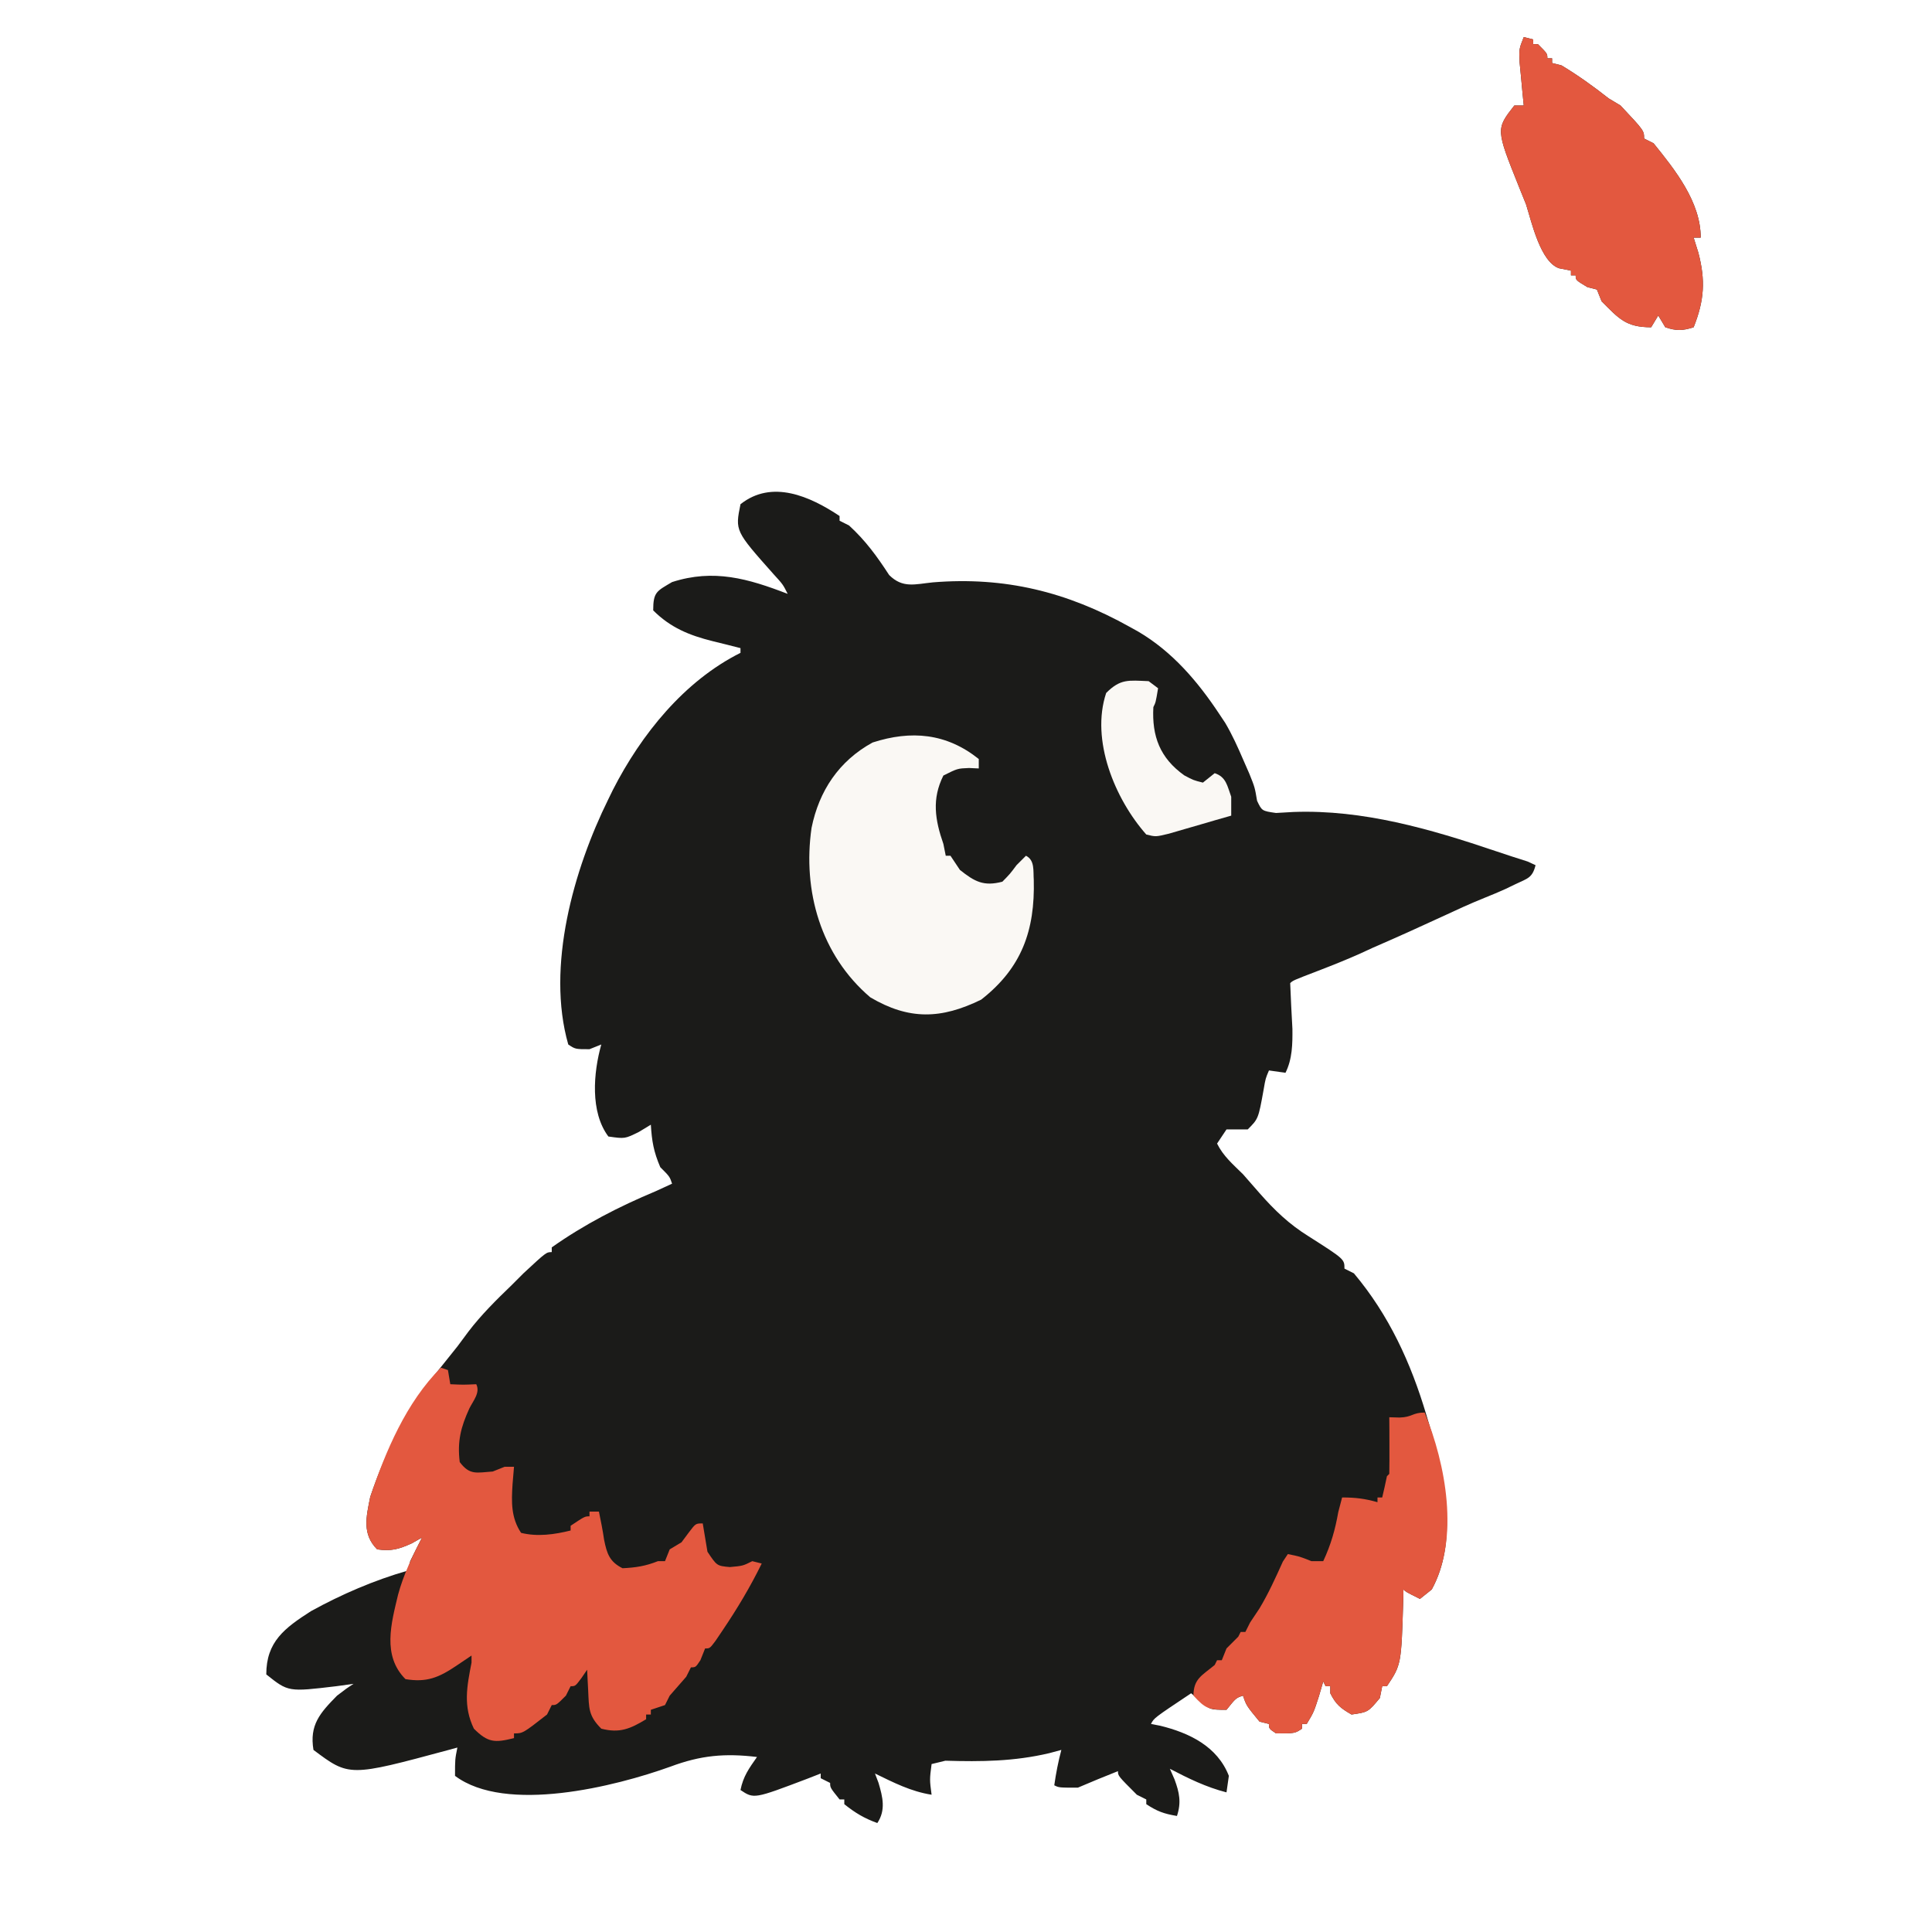
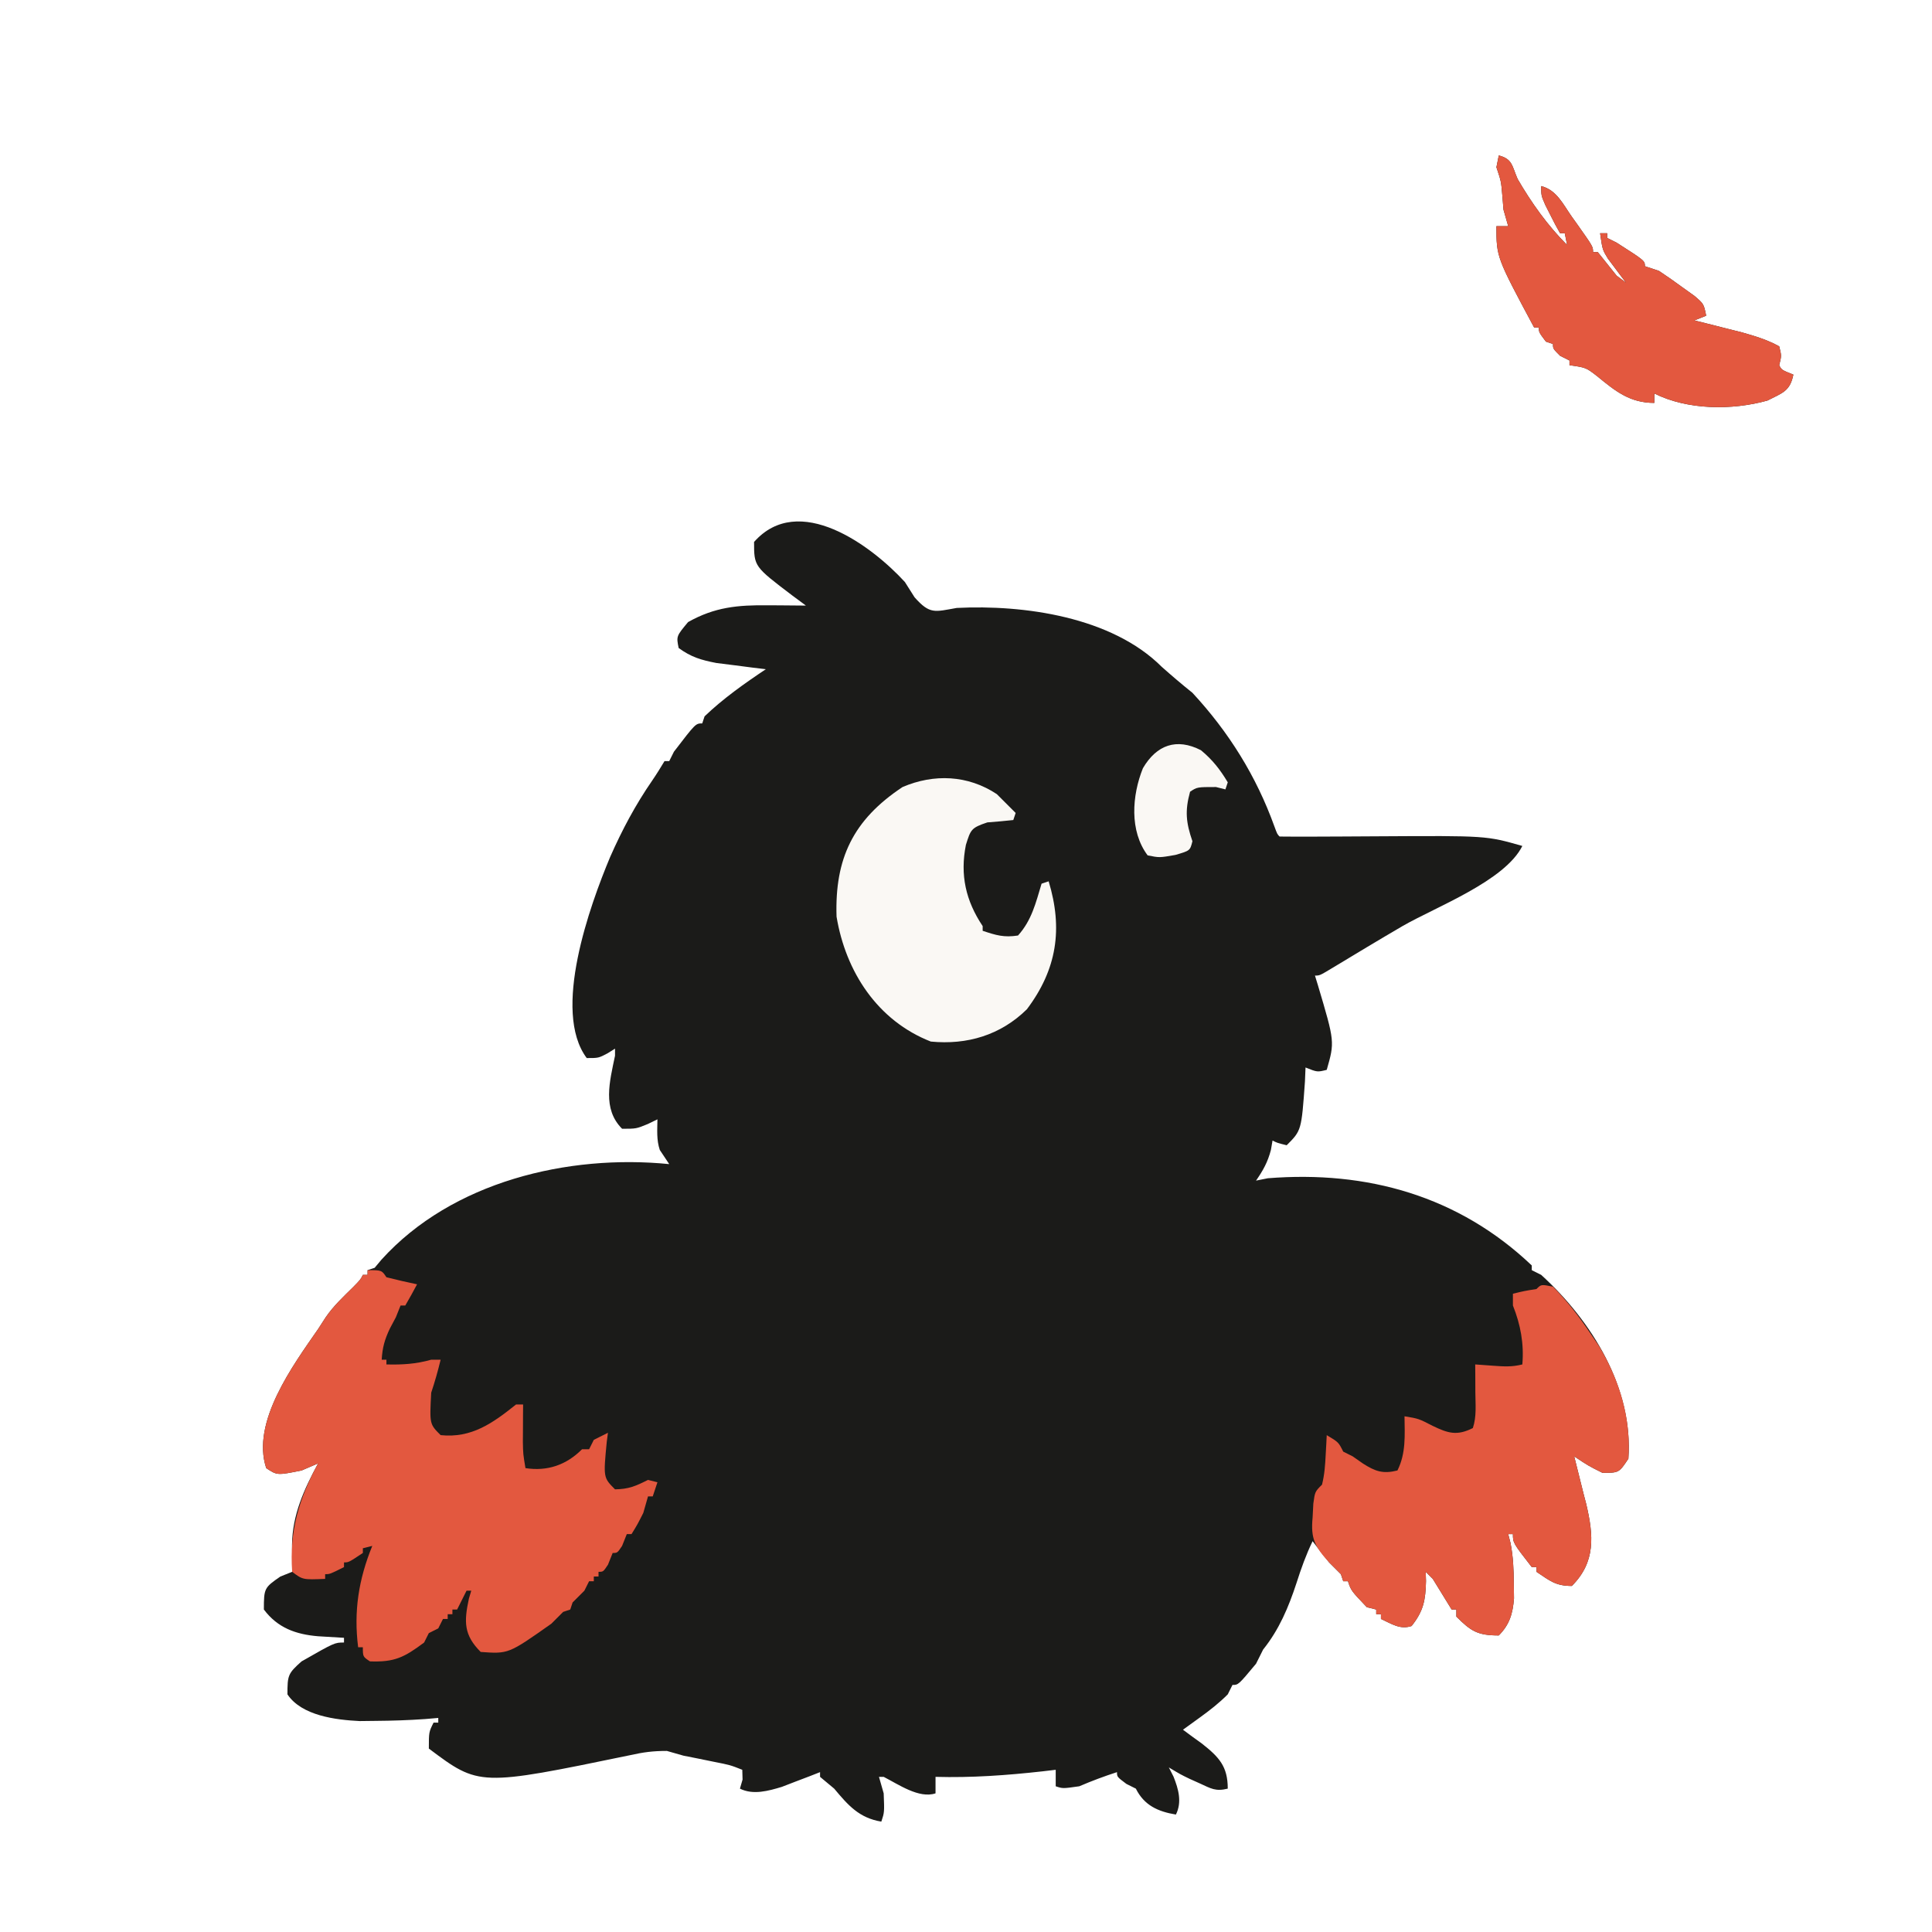
<svg xmlns="http://www.w3.org/2000/svg" viewBox="0 0 512 512">
-   <g transform="matrix(0.625229 0 0 0.625229 -63.8576 -83.3318)">
-     <path d="M0 0 C1.32 0.33 2.64 0.66 4 1 C4 1.66 4 2.32 4 3 C4.66 3 5.32 3 6 3 C10 7 10 7 10 9 C10.66 9 11.32 9 12 9 C12 9.66 12 10.32 12 11 C13.32 11.33 14.64 11.66 16 12 C23.05 16.25 29.54 20.91 36 26 C37.65 26.99 39.3 27.98 41 29 C51 39.64 51 39.64 51 43 C52.32 43.66 53.64 44.32 55 45 C64.17 56.33 75 69.92 75 85 C74.01 85 73.02 85 72 85 C72.66 87.1 73.32 89.21 74 91.38 C77.07 103.1 76.54 111.6 72 123 C67.24 124.5 64.7 124.57 60 123 C59.01 121.35 58.02 119.7 57 118 C56.01 119.65 55.02 121.3 54 123 C43.29 123 40.35 119.35 33 112 C32.34 110.35 31.68 108.7 31 107 C29.68 106.67 28.36 106.34 27 106 C22 103 22 103 22 101 C21.34 101 20.68 101 20 101 C20 100.34 20 99.68 20 99 C18.35 98.67 16.7 98.34 15 98 C7.09 95.36 3.35 78.48 1 71 C0.01 68.52 -0.99 66.04 -2 63.56 C-11.84 39.02 -11.84 39.02 -4 29 C-2.68 29 -1.36 29 0 29 C-0.17 27.33 -0.34 25.65 -0.51 23.93 C-0.71 21.74 -0.92 19.56 -1.12 17.31 C-1.33 15.14 -1.54 12.97 -1.76 10.74 C-2 5 -2 5 0 0 Z " fill="#1b1b19" transform="translate(748,149)" />
-     <path d="M0 0 C0 0.66 0 1.32 0 2 C0.66 2.33 0.66 2.33 4 4 C10.95 10.34 15.89 17.13 21 25 C26.77 30.77 31.99 28.88 39.56 28.12 C70.07 25.64 96.39 32.14 123 47 C124.2 47.67 125.4 48.33 126.64 49.02 C141.11 57.54 151.86 70.19 161 84 C161.81 85.23 162.63 86.45 163.47 87.71 C166.46 92.78 168.79 97.97 171.12 103.38 C171.55 104.35 171.55 104.35 173.7 109.27 C176 115 176 115 176.96 120.7 C179 125 179 125 184.97 125.87 C187.45 125.73 189.94 125.58 192.5 125.44 C221.82 124.39 250.36 132.64 278 142 C282.53 143.52 287.06 145.02 291.62 146.44 C292.18 146.7 292.18 146.7 295 148 C293.63 153.48 291.55 153.62 286.56 156 C285.2 156.66 283.84 157.32 282.44 158 C279.41 159.37 276.34 160.66 273.25 161.89 C267.19 164.33 261.3 167.05 255.38 169.81 C245.63 174.33 235.85 178.73 226 183 C225.14 183.4 225.14 183.4 220.82 185.39 C214.9 188.05 208.93 190.42 202.88 192.75 C192.11 196.89 192.11 196.89 191 198 C191.23 204.46 191.59 210.91 191.94 217.37 C192 223.76 191.92 230.16 189 236 C186.69 235.67 184.38 235.34 182 235 C180.55 238.41 180.55 238.41 179.75 243.06 C177.51 255.49 177.51 255.49 173 260 C170 260 167 260 164 260 C162.68 261.98 161.36 263.96 160 266 C162.7 271.41 166.71 274.76 171 279 C173.35 281.65 175.69 284.32 178 287 C184.44 294.32 190.54 300.18 198.81 305.31 C214 314.99 214 314.99 214 319 C215.32 319.66 216.64 320.32 218 321 C232.85 338.66 242.14 358.89 248.69 380.94 C249.43 383.42 250.18 385.91 250.95 388.46 C256.67 409.48 262.02 434.84 251 455 C249.35 456.32 247.7 457.64 246 459 C240 456 240 456 239 455 C238.97 456.4 238.95 457.81 238.92 459.25 C238.1 486.85 238.1 486.85 232 496 C231.34 496 230.68 496 230 496 C229.67 497.65 229.34 499.3 229 501 C224 507 224 507 217 508 C212.41 505.37 210.38 503.76 208 499 C208 498.01 208 497.02 208 496 C207.34 496 206.68 496 206 496 C205.67 495.34 205.34 494.68 205 494 C204.4 496.04 203.8 498.08 203.19 500.19 C201 507 201 507 198 512 C197.34 512 196.68 512 196 512 C196 512.66 196 513.32 196 514 C193 516 193 516 185 516 C182 514 182 514 182 512 C180.68 511.67 179.36 511.34 178 511 C172.4 504.19 172.4 504.19 171 500 C168 501 168 501 164 506 C157 506 157 506 152.94 502.25 C151.64 501.18 150.34 500.11 149 499 C133.25 509.5 133.25 509.5 132 512 C133.28 512.25 134.56 512.5 135.88 512.75 C148.13 515.74 160.13 521.47 165 534 C164.67 536.31 164.34 538.62 164 541 C155.29 538.76 147.94 535.13 140 531 C140.66 532.51 141.32 534.01 142 535.56 C144.03 541.09 144.91 545.26 143 551 C137.44 550.07 134.6 549.03 130 546 C130 545.34 130 544.68 130 544 C128.68 543.34 127.36 542.68 126 542 C118 534 118 534 118 532 C112.3 534.26 106.64 536.58 101 539 C93 539 93 539 91 538 C91.74 532.81 92.67 528.04 94 523 C93.15 523.23 93.15 523.23 88.88 524.38 C74.01 527.89 60.06 528.03 44.85 527.58 C42.92 528.05 40.99 528.52 39 529 C38.15 535.57 38.15 535.57 39 542 C30.19 540.61 22.96 536.87 15 533 C15.5 534.3 15.99 535.6 16.5 536.94 C18.3 543.01 19.66 548.51 16 554 C10.43 551.98 6.66 549.73 2 546 C2 545.34 2 544.68 2 544 C1.34 544 0.68 544 0 544 C-4 539 -4 539 -4 537 C-5.32 536.34 -6.64 535.68 -8 535 C-8 534.34 -8 533.68 -8 533 C-9.9 533.74 -11.79 534.49 -13.75 535.25 C-36.3 543.8 -36.3 543.8 -42 540 C-40.84 534.18 -38.38 530.82 -35 526 C-48.63 524.36 -58.85 525.29 -71.69 530.09 C-95.02 538.5 -141.47 550.15 -163 534 C-163 527 -163 527 -162 522 C-163.23 522.34 -164.46 522.68 -165.73 523.02 C-207.84 534.37 -207.84 534.37 -223 523 C-224.76 512.45 -220.27 507.38 -213 500 C-209 496.94 -209 496.94 -206 495 C-208.41 495.33 -210.83 495.66 -213.31 496 C-233.67 498.44 -233.67 498.44 -243 491 C-243 477.12 -235.23 471.36 -224.06 464.19 C-211.17 457.08 -197.15 451.04 -183 447 C-182.67 445.68 -182.34 444.36 -182 443 C-180.37 439.65 -178.7 436.32 -177 433 C-178.46 433.83 -179.93 434.65 -181.44 435.5 C-187 438 -190.02 438.82 -196 438 C-202.44 431.56 -200.66 424.27 -198.94 415.75 C-192.26 395.93 -183.21 378.25 -170 362 C-168.68 360.35 -167.36 358.7 -166 357 C-164.68 355.35 -163.36 353.7 -162 352 C-161.23 350.96 -161.23 350.96 -157.31 345.69 C-151.81 338.49 -145.51 332.28 -139 326 C-137.35 324.35 -135.7 322.7 -134 321 C-124.3 312 -124.3 312 -122 312 C-122 311.34 -122 310.68 -122 310 C-108.21 300.25 -93.47 292.69 -77.94 286.19 C-76.79 285.66 -76.79 285.66 -71 283 C-72 280 -72 280 -76 276 C-78.81 269.45 -79.57 264.99 -80 258 C-81.67 259.01 -83.34 260.02 -85.06 261.06 C-91 264 -91 264 -98 263 C-105.78 252.63 -104.36 235.95 -101 224 C-101.82 224.33 -101.82 224.33 -106 226 C-112 226 -112 226 -115 224 C-124.44 190.97 -112.69 149.74 -98 120 C-97.68 119.35 -97.68 119.35 -96.07 116.05 C-84.07 92.57 -65.87 69.93 -42 58 C-42 57.34 -42 56.68 -42 56 C-45.91 55 -49.82 54 -53.74 53.06 C-63.7 50.58 -71.67 47.33 -79 40 C-79 32.19 -77.52 31.86 -71 28 C-53.35 22.31 -38.75 26.53 -22 33 C-24 29 -24 29 -28.06 24.56 C-44.29 6.29 -44.29 6.29 -42 -5 C-28.66 -15.57 -12.54 -8.36 0 0 Z " fill="#1b1b19" transform="translate(458,352)" />
-     <path d="M0 0 C1.32 0.33 2.64 0.66 4 1 C4 1.66 4 2.32 4 3 C4.66 3 5.32 3 6 3 C10 7 10 7 10 9 C10.66 9 11.32 9 12 9 C12 9.66 12 10.32 12 11 C13.32 11.33 14.64 11.66 16 12 C23.05 16.25 29.54 20.91 36 26 C37.65 26.99 39.3 27.98 41 29 C51 39.64 51 39.64 51 43 C52.32 43.66 53.64 44.32 55 45 C64.17 56.33 75 69.92 75 85 C74.01 85 73.02 85 72 85 C72.66 87.1 73.32 89.21 74 91.38 C77.07 103.1 76.54 111.6 72 123 C67.24 124.5 64.7 124.57 60 123 C59.01 121.35 58.02 119.7 57 118 C56.01 119.65 55.02 121.3 54 123 C43.29 123 40.35 119.35 33 112 C32.34 110.35 31.68 108.7 31 107 C29.68 106.67 28.36 106.34 27 106 C22 103 22 103 22 101 C21.34 101 20.68 101 20 101 C20 100.34 20 99.68 20 99 C18.35 98.67 16.7 98.34 15 98 C7.09 95.36 3.35 78.48 1 71 C0.01 68.52 -0.99 66.04 -2 63.56 C-11.84 39.02 -11.84 39.02 -4 29 C-2.68 29 -1.36 29 0 29 C-0.17 27.33 -0.34 25.65 -0.51 23.93 C-0.71 21.74 -0.92 19.56 -1.12 17.31 C-1.33 15.14 -1.54 12.97 -1.76 10.74 C-2 5 -2 5 0 0 Z " fill="#e3583f" transform="translate(748,149)" />
-     <path d="M0 0 C0.5 0.16 0.5 0.16 3 1 C3.17 1.99 3.17 1.99 4 7 C9.5 7.25 9.5 7.25 15 7 C16.79 10.57 13.72 13.95 12.06 17.31 C8.45 25.23 6.92 31.19 8 40 C12.27 45.7 15.17 44.46 22 44 C23.65 43.34 25.3 42.68 27 42 C28.32 42 29.64 42 31 42 C30.79 44.45 30.59 46.91 30.38 49.44 C29.91 56.91 29.71 63.57 34 70 C40.88 71.72 48.16 70.71 55 69 C55 68.34 55 67.68 55 67 C61 63 61 63 63 63 C63 62.34 63 61.68 63 61 C64.32 61 65.64 61 67 61 C67.81 64.96 68.61 68.92 69.19 72.91 C70.36 78.79 71.5 82.25 77 85 C82.61 84.72 86.76 84.1 92 82 C92.99 82 93.98 82 95 82 C95.66 80.35 96.32 78.7 97 77 C98.65 76.01 100.3 75.02 102 74 C103.03 72.62 104.06 71.24 105.12 69.81 C108 66 108 66 111 66 C111.67 70 112.33 74 113 78 C117 84 117 84 122.5 84.5 C128 84 128 84 132 82 C133.32 82.33 134.64 82.66 136 83 C131.08 93.03 125.63 102.11 119.38 111.38 C118.89 112.09 118.89 112.09 116.46 115.71 C114 119 114 119 112 119 C111.34 120.65 110.68 122.3 110 124 C108 127 108 127 106 127 C105.34 128.32 104.68 129.64 104 131 C101.67 133.67 99.33 136.33 97 139 C96.34 140.32 95.68 141.64 95 143 C93.02 143.66 91.04 144.32 89 145 C89 145.66 89 146.32 89 147 C88.34 147 87.68 147 87 147 C87 147.66 87 148.32 87 149 C80.25 153.09 75.78 155 68 153 C62.51 147.51 62.81 144.38 62.44 136.81 C62.35 135.17 62.27 133.53 62.18 131.83 C62.12 130.57 62.06 129.3 62 128 C61.22 129.15 60.43 130.31 59.62 131.5 C57 135 57 135 55 135 C54.34 136.32 53.68 137.64 53 139 C49 143 49 143 47 143 C46.34 144.32 45.68 145.64 45 147 C34.76 155 34.76 155 31 155 C31 155.66 31 156.32 31 157 C22.87 159.03 19.98 158.98 14 153 C9.38 143.44 11.03 135.12 13 125 C13 124.01 13 123.02 13 122 C10.86 123.44 8.71 124.89 6.5 126.38 C-0.9 131.36 -6.06 133.49 -15 132 C-24.93 122.07 -21.04 108.37 -18.14 96.21 C-15.81 87.6 -12.07 79.91 -8 72 C-9.46 72.83 -10.93 73.65 -12.44 74.5 C-18 77 -21.02 77.82 -27 77 C-33.44 70.56 -31.66 63.27 -29.94 54.75 C-23.41 35.39 -14.7 14.7 0 0 Z " fill="#e3583f" transform="translate(289,713)" />
-     <path d="M0 0 C8.95 21.87 14.87 53.3 3 75 C1.35 76.32 -0.3 77.64 -2 79 C-8 76 -8 76 -9 75 C-9.03 76.4 -9.05 77.81 -9.08 79.25 C-9.9 106.85 -9.9 106.85 -16 116 C-16.66 116 -17.32 116 -18 116 C-18.33 117.65 -18.66 119.3 -19 121 C-24 127 -24 127 -31 128 C-35.59 125.37 -37.62 123.76 -40 119 C-40 118.01 -40 117.02 -40 116 C-40.66 116 -41.32 116 -42 116 C-42.33 115.34 -42.66 114.68 -43 114 C-43.3 115.02 -43.3 115.02 -44.81 120.19 C-47 127 -47 127 -50 132 C-50.66 132 -51.32 132 -52 132 C-52 132.66 -52 133.32 -52 134 C-55 136 -55 136 -63 136 C-66 134 -66 134 -66 132 C-67.32 131.67 -68.64 131.34 -70 131 C-75.6 124.19 -75.6 124.19 -77 120 C-80 121 -80 121 -84 126 C-91.71 126 -92.98 125.43 -98 120 C-98 112.81 -94.31 111.43 -89 107 C-88.84 106.67 -88.84 106.67 -88 105 C-87.34 105 -86.68 105 -86 105 C-85.34 103.35 -84.68 101.7 -84 100 C-82.35 98.35 -80.7 96.7 -79 95 C-78.67 94.34 -78.34 93.68 -78 93 C-77.34 93 -76.68 93 -76 93 C-75.34 91.68 -74.68 90.36 -74 89 C-72.68 87.02 -71.36 85.04 -70 83 C-66.17 76.62 -63.16 69.93 -60.1 63.16 C-59.41 62.11 -58.71 61.07 -58 60 C-53 61 -53 61 -48 63 C-46.35 63 -44.7 63 -43 63 C-39.76 56.06 -37.95 49.74 -36.62 42.19 C-36.09 40.15 -35.55 38.1 -35 36 C-29.27 36 -25.39 36.49 -20 38 C-20 37.34 -20 36.68 -20 36 C-19.34 36 -18.68 36 -18 36 C-17.28 33.01 -16.62 30.01 -16 27 C-15.84 26.84 -15.84 26.84 -15 26 C-14.93 21.98 -14.92 17.96 -14.94 13.94 C-14.95 11.72 -14.96 9.5 -14.96 7.21 C-14.98 5.49 -14.99 3.77 -15 2 C-13.56 2.04 -12.11 2.08 -10.62 2.12 C-5.26 1.98 -5.15 0 0 0 Z " fill="#e3583f" transform="translate(706,732)" />
-     <path d="M0 0 C1.32 0.99 2.64 1.98 4 3 C3 9 3 9 2 11 C1.33 23.36 4.8 32.59 15.12 39.94 C19 42 19 42 23 43 C24.65 41.68 26.3 40.36 28 39 C32.89 40.63 33.3 44.37 35 49 C35 51.64 35 54.28 35 57 C32.69 57.66 30.38 58.32 28 59 C27.01 59.29 27.01 59.29 21.99 60.76 C19.79 61.4 17.58 62.03 15.31 62.69 C13.1 63.33 10.89 63.97 8.61 64.64 C3 66 3 66 -1 65 C-14.3 49.97 -24.66 24.97 -18 5 C-11.94 -1.06 -8.61 -0.35 0 0 Z " fill="#faf8f4" transform="translate(589,422)" />
-     <path d="M0 0 C0 1.32 0 2.64 0 4 C-0.68 3.97 -0.68 3.97 -4.12 3.81 C-9 4 -9 4 -15 7 C-19.97 16.93 -18.56 25.76 -15 36 C-14.83 36.82 -14.83 36.82 -14 41 C-13.34 41 -12.68 41 -12 41 C-10.68 42.98 -9.36 44.96 -8 47 C-1.7 52.04 2.13 54.06 10 52 C13.25 48.69 13.25 48.69 16 45 C17.32 43.68 18.64 42.36 20 41 C23.82 42.91 23.03 47.41 23.31 51.23 C23.86 72.62 18.22 88.58 1 102 C-15.92 110.28 -29.56 110.72 -46 101 C-66.96 83.11 -74.73 55.95 -70.88 29.19 C-67.7 13.46 -59.23 0.78 -45 -7 C-28.65 -12.28 -13.7 -10.96 0 0 Z " fill="#faf8f4" transform="translate(517,455)" />
+   <g transform="matrix(0.624545 0 0 0.624545 -63.7229 -83.0874)">
+     <path d="M0 0 C5.86 1.47 5.61 4.51 8 10 C13.91 20.14 20.68 29.68 29 38 C28.84 37.18 28.84 37.18 28 33 C27.34 33 26.68 33 26 33 C24.53 30.47 23.18 27.87 21.88 25.25 C21.15 23.81 20.43 22.37 19.68 20.89 C18 17 18 17 18 13 C24.56 14.64 27.27 20.7 31 26 C31.85 27.19 32.71 28.39 33.59 29.62 C40 38.7 40 38.7 40 41 C40.66 41 41.32 41 42 41 C44.68 44.32 47.34 47.66 50 51 C51.32 51.99 52.64 52.98 54 54 C53.64 53.54 53.64 53.54 51.85 51.18 C50.93 49.95 50.01 48.71 49.06 47.44 C48.15 46.22 47.23 45 46.29 43.75 C44 40 44 40 43 33 C43.99 33 44.98 33 46 33 C46 33.66 46 34.32 46 35 C47.32 35.66 48.64 36.32 50 37 C62 44.68 62 44.68 62 47 C63.98 47.66 65.96 48.32 68 49 C71.39 51.25 74.72 53.59 78 56 C79.67 57.2 81.34 58.39 83.06 59.62 C87 63 87 63 88 68 C86.35 68.66 84.7 69.32 83 70 C84.84 70.46 86.69 70.92 88.59 71.39 C91.01 72 93.44 72.62 95.94 73.25 C98.34 73.85 100.74 74.46 103.21 75.08 C108.84 76.67 113.88 78.2 119 81 C120 85 120 85 119 89 C120 91 120 91 125 93 C123.58 100.12 120.29 100.78 114 104 C98.91 108.21 80.08 108.04 66 101 C66 102.32 66 103.64 66 105 C55.67 105 49.52 100.07 41.69 93.62 C37 90 37 90 30 89 C30 88.34 30 87.68 30 87 C28.68 86.34 27.36 85.68 26 85 C23 82 23 82 23 80 C22.5 79.84 22.5 79.84 20 79 C17 75 17 75 17 73 C16.34 73 15.68 73 15 73 C-1 43.13 -1 43.13 -1 30 C0.65 30 2.3 30 4 30 C3.34 27.69 2.68 25.38 2 23 C1.84 21 1.67 19 1.5 16.94 C1 11 1 11 -1 5 C-0.67 3.35 -0.34 1.7 0 0 Z " fill="#1b1b19" transform="translate(738,199)" />
+     <path d="M0 0 C1.36 2.14 2.72 4.29 4.12 6.5 C10.62 13.82 12.62 12.65 22 11 C50.51 9.56 87.77 14.77 109 36 C113.26 39.78 117.55 43.44 122 47 C137.43 63.64 149.09 82.34 156.79 103.7 C158 107 158 107 159 108 C164.34 108.06 169.68 108.07 175.02 108.03 C178.39 108.01 181.76 108 185.13 107.99 C190.44 107.97 195.76 107.94 201.08 107.9 C246.71 107.63 246.71 107.63 262 112 C254.55 126.9 225.4 137.79 211.17 145.99 C201.05 151.89 191.03 157.95 181 164 C176 167 176 167 174 167 C174.21 167.69 174.21 167.69 175.28 171.17 C182.4 195.1 182.4 195.1 179 207 C175 208 175 208 170 206 C169.92 207.98 169.84 209.96 169.75 212 C168.27 232.73 168.27 232.73 162 239 C158 238 158 238 156 237 C155.89 237.66 155.89 237.66 155.31 241 C153.96 246.15 152.01 249.64 149 254 C150.65 253.67 152.3 253.34 154 253 C196.1 249.64 234.95 260.49 266 290 C266 290.66 266 291.32 266 292 C267.32 292.66 268.64 293.32 270 294 C291.54 313.65 309.14 342.09 307 372 C303 378 303 378 296 378 C290 375 290 375 284 371 C284.62 373.48 285.24 375.95 285.88 378.5 C286.58 381.33 287.29 384.17 288 387 C288.35 388.35 288.71 389.7 289.07 391.09 C292.3 404.68 293.13 415.87 283 426 C276.06 426 273.61 423.74 268 420 C268 419.34 268 418.68 268 418 C267.34 418 266.68 418 266 418 C258 407.7 258 407.7 258 404 C257.34 404 256.68 404 256 404 C256.16 404.62 256.16 404.62 256.98 407.75 C258.12 413.62 258.34 419.08 258.38 425.06 C258.4 427.12 258.43 429.17 258.46 431.29 C257.94 437.69 256.61 442.39 252 447 C242.97 447 240.16 445.16 234 439 C234 438.01 234 437.02 234 436 C233.34 436 232.68 436 232 436 C229.31 431.68 226.64 427.35 224 423 C223.01 422.01 222.02 421.02 221 420 C221.02 420.65 221.02 420.65 221.12 423.94 C220.93 431.98 220.08 436.65 215 443 C210.08 444.64 206.54 442.06 202 440 C202 439.34 202 438.68 202 438 C201.34 438 200.68 438 200 438 C200 437.34 200 436.68 200 436 C198.68 435.67 197.36 435.34 196 435 C189.33 427.99 189.33 427.99 188 424 C187.34 424 186.68 424 186 424 C185.67 423.01 185.34 422.02 185 421 C183.35 419.35 181.7 417.7 180 416 C177.64 413.02 175.3 410.02 173 407 C170.22 412.77 168.13 418.59 166.19 424.69 C162.8 435.02 158.85 444.44 152 453 C151.01 454.98 150.02 456.96 149 459 C141.5 468 141.5 468 139 468 C138.34 469.32 137.68 470.64 137 472 C133.26 475.74 129.52 478.66 125.25 481.75 C123.89 482.73 122.54 483.72 121.14 484.73 C120.1 485.48 119.07 486.23 118 487 C120.62 488.97 123.27 490.91 125.94 492.81 C133.42 498.68 137 502.63 137 512 C131.8 513.3 129.88 511.94 125.06 509.75 C123.67 509.13 122.28 508.5 120.85 507.86 C117 506 117 506 112 503 C112.66 504.3 113.32 505.6 114 506.94 C116.07 512.17 117.66 517.67 115 523 C107.38 521.73 101.56 519.12 98 512 C96.68 511.34 95.36 510.68 94 510 C90 507 90 507 90 505 C84.5 506.78 79.32 508.72 74 511 C67 512 67 512 64 511 C64 508.69 64 506.38 64 504 C62.16 504.22 60.32 504.43 58.43 504.66 C43.23 506.35 28.31 507.43 13 507 C13 509.31 13 511.62 13 514 C5.98 516.34 -2.73 510.19 -9 507 C-9.66 507 -10.32 507 -11 507 C-10.34 509.31 -9.68 511.62 -9 514 C-8.68 522.05 -8.68 522.05 -10 526 C-19.43 524.43 -24.05 519.11 -30 512 C-30.99 511.17 -30.99 511.17 -36 507 C-36 506.34 -36 505.68 -36 505 C-36.74 505.29 -36.74 505.29 -40.46 506.75 C-42.41 507.49 -44.36 508.24 -46.38 509 C-48.3 509.74 -50.23 510.49 -52.21 511.25 C-57.88 512.96 -64.38 514.81 -70 512 C-69.63 510.73 -69.26 509.46 -68.88 508.15 C-68.92 506.78 -68.96 505.41 -69 504 C-74.12 501.98 -74.12 501.98 -81 500.62 C-83.25 500.16 -85.5 499.7 -87.81 499.23 C-89.85 498.82 -91.9 498.42 -94 498 C-96.31 497.34 -98.62 496.68 -101 496 C-106.86 496 -111.01 496.54 -116.62 497.81 C-180.63 511.03 -180.63 511.03 -202 495 C-202 488 -202 488 -200 484 C-199.34 484 -198.68 484 -198 484 C-198 483.34 -198 482.68 -198 482 C-198.93 482.08 -198.93 482.08 -203.65 482.48 C-210.64 482.97 -217.56 483.2 -224.56 483.25 C-226.81 483.28 -229.06 483.3 -231.38 483.33 C-241.43 482.83 -255.94 481.09 -262 472 C-262 463.94 -261.8 463.16 -256 458 C-241.97 450 -241.97 450 -238 450 C-238 449.34 -238 448.68 -238 448 C-241.67 447.77 -245.35 447.54 -249.02 447.34 C-258.48 446.54 -266.16 443.79 -272 436 C-272 427.04 -271.85 426.72 -265 422 C-263.35 421.34 -261.7 420.68 -260 420 C-259.97 416.17 -259.95 412.33 -260.06 408.5 C-259.89 395.76 -254.97 385.02 -249 374 C-251.31 374.99 -253.62 375.98 -256 377 C-266.38 379.08 -266.38 379.08 -271 376 C-277.5 356.51 -259.5 332.16 -249 317 C-247.91 315.31 -246.81 313.62 -245.69 311.88 C-242.39 307.12 -238.37 303.36 -234.25 299.31 C-231 296 -231 296 -230 294 C-229.34 294 -228.68 294 -228 294 C-228 293.34 -228 292.68 -228 292 C-227.01 291.67 -226.02 291.34 -225 291 C-224.05 289.87 -223.1 288.73 -222.12 287.56 C-192.12 254.37 -142.85 242.73 -100 247 C-101.32 245.02 -102.64 243.04 -104 241 C-105.44 236.67 -105.06 232.53 -105 228 C-106.36 228.66 -107.72 229.32 -109.12 230 C-114 232 -114 232 -120 232 C-128.46 223.54 -125.28 211.96 -123 201 C-123 200.01 -123 199.02 -123 198 C-123.53 198.33 -123.53 198.33 -126.19 200 C-130 202 -130 202 -135 202 C-149.94 182.08 -133.6 137.08 -125.1 116.75 C-120.01 105.21 -114.37 94.6 -107.2 84.21 C-105.37 81.54 -103.67 78.78 -102 76 C-101.34 76 -100.68 76 -100 76 C-99.67 75.34 -99.67 75.34 -98 72 C-88.8 60 -88.8 60 -86 60 C-85.67 59.01 -85.34 58.02 -85 57 C-77.14 49.46 -68.06 43.04 -59 37 C-60.92 36.77 -62.83 36.54 -64.81 36.3 C-66.07 36.14 -66.07 36.14 -72.44 35.31 C-74.93 35 -77.43 34.69 -80 34.36 C-86.48 33.1 -90.7 31.87 -96 28 C-97 23 -97 23 -92 17 C-80.67 10.61 -70.84 9.73 -58.06 9.88 C-56.52 9.88 -54.98 9.89 -53.39 9.9 C-49.59 9.93 -45.8 9.96 -42 10 C-43.88 8.6 -45.77 7.21 -47.71 5.77 C-64 -6.58 -64 -6.58 -64 -17 C-45.1 -38.37 -14.27 -15.57 0 0 Z " fill="#1b1b19" transform="translate(486,380)" />
+     <path d="M0 0 C5.86 1.47 5.61 4.51 8 10 C13.91 20.14 20.68 29.68 29 38 C28.84 37.18 28.84 37.18 28 33 C27.34 33 26.68 33 26 33 C24.53 30.47 23.18 27.87 21.88 25.25 C21.15 23.81 20.43 22.37 19.68 20.89 C18 17 18 17 18 13 C24.56 14.64 27.27 20.7 31 26 C31.85 27.19 32.71 28.39 33.59 29.62 C40 38.7 40 38.7 40 41 C40.66 41 41.32 41 42 41 C44.68 44.32 47.34 47.66 50 51 C51.32 51.99 52.64 52.98 54 54 C53.64 53.54 53.64 53.54 51.85 51.18 C50.93 49.95 50.01 48.71 49.06 47.44 C48.15 46.22 47.23 45 46.29 43.75 C44 40 44 40 43 33 C43.99 33 44.98 33 46 33 C46 33.66 46 34.32 46 35 C47.32 35.66 48.64 36.32 50 37 C62 44.68 62 44.68 62 47 C63.98 47.66 65.96 48.32 68 49 C71.39 51.25 74.72 53.59 78 56 C79.67 57.2 81.34 58.39 83.06 59.62 C87 63 87 63 88 68 C86.35 68.66 84.7 69.32 83 70 C84.84 70.46 86.69 70.92 88.59 71.39 C91.01 72 93.44 72.62 95.94 73.25 C98.34 73.85 100.74 74.46 103.21 75.08 C108.84 76.67 113.88 78.2 119 81 C120 85 120 85 119 89 C120 91 120 91 125 93 C123.58 100.12 120.29 100.78 114 104 C98.91 108.21 80.08 108.04 66 101 C66 102.32 66 103.64 66 105 C55.67 105 49.52 100.07 41.69 93.62 C37 90 37 90 30 89 C30 88.34 30 87.68 30 87 C28.68 86.34 27.36 85.68 26 85 C23 82 23 82 23 80 C22.5 79.84 22.5 79.84 20 79 C17 75 17 75 17 73 C16.34 73 15.68 73 15 73 C-1 43.13 -1 43.13 -1 30 C0.65 30 2.3 30 4 30 C3.34 27.69 2.68 25.38 2 23 C1.84 21 1.67 19 1.5 16.94 C1 11 1 11 -1 5 C-0.67 3.35 -0.34 1.7 0 0 Z " fill="#e3583f" transform="translate(738,199)" />
+     <path d="M0 0 C6 0 6 0 8 3 C12.31 4.1 16.64 5.1 21 6 C19.4 9.04 17.73 12.04 16 15 C15.34 15 14.68 15 14 15 C13.34 16.65 12.68 18.3 12 20 C11.15 21.59 10.31 23.18 9.44 24.81 C7.22 29.54 6.29 32.85 6 38 C6.66 38 7.32 38 8 38 C8 38.66 8 39.32 8 40 C14.76 40.17 20.5 39.83 27 38 C28.32 38 29.64 38 31 38 C29.85 42.77 28.56 47.33 27 52 C26.3 65.3 26.3 65.3 31 70 C44.14 71.37 53.15 64.88 63 57 C63.99 57 64.98 57 66 57 C65.99 58.45 65.98 59.89 65.96 61.38 C65.96 63.28 65.95 65.17 65.94 67.12 C65.93 69 65.91 70.88 65.9 72.82 C66 78 66 78 67 84 C76.27 85.43 84.29 82.71 91 76 C91.99 76 92.98 76 94 76 C94.33 75.34 94.33 75.34 96 72 C97.98 71.01 99.96 70.02 102 69 C101.84 70.26 101.67 71.52 101.5 72.81 C100.03 88.03 100.03 88.03 105 93 C110.8 92.91 113.68 91.66 119 89 C120.32 89.33 121.64 89.66 123 90 C122.34 91.98 121.68 93.96 121 96 C120.34 96 119.68 96 119 96 C118.34 98.31 117.68 100.62 117 103 C114.5 107.94 114.5 107.94 112 112 C111.34 112 110.68 112 110 112 C109.34 113.65 108.68 115.3 108 117 C106 120 106 120 104 120 C103.34 121.65 102.68 123.3 102 125 C100 128 100 128 98 128 C98 128.66 98 129.32 98 130 C97.34 130 96.68 130 96 130 C96 130.66 96 131.32 96 132 C95.34 132 94.68 132 94 132 C93.34 133.32 92.68 134.64 92 136 C90.35 137.65 88.7 139.3 87 141 C86.67 141.99 86.34 142.98 86 144 C85.01 144.33 84.02 144.66 83 145 C82.18 145.83 82.18 145.83 78 150 C59.79 162.85 59.79 162.85 48 162 C40.83 154.83 40.87 149.22 43 139.38 C43.33 138.26 43.66 137.15 44 136 C43.34 136 42.68 136 42 136 C41.34 137.32 40.68 138.64 40 140 C39.34 141.32 38.68 142.64 38 144 C37.34 144 36.68 144 36 144 C36 144.66 36 145.32 36 146 C35.34 146 34.68 146 34 146 C34 146.66 34 147.32 34 148 C33.34 148 32.68 148 32 148 C31.34 149.32 30.68 150.64 30 152 C29.34 152.33 29.34 152.33 26 154 C25.34 155.32 24.68 156.64 24 158 C15.57 164.3 11.47 166.39 1 166 C-2 164 -2 164 -2 160 C-2.66 160 -3.32 160 -4 160 C-5.92 144.77 -3.81 131.23 2 117 C1.34 117.16 1.34 117.16 -2 118 C-2 118.66 -2 119.32 -2 120 C-8 124 -8 124 -10 124 C-10 124.66 -10 125.32 -10 126 C-16 129 -16 129 -18 129 C-18 129.66 -18 130.32 -18 131 C-27.5 131.38 -27.5 131.38 -32 128 C-33.2 110.7 -29.19 97.12 -21 82 C-23.31 82.99 -25.62 83.98 -28 85 C-38.38 87.08 -38.38 87.08 -43 84 C-49.5 64.51 -31.5 40.16 -21 25 C-20.45 24.15 -20.45 24.15 -17.69 19.88 C-14.39 15.12 -10.37 11.36 -6.25 7.31 C-3 4 -3 4 -2 2 C-1.34 2 -0.68 2 0 2 C0 1.34 0 0.68 0 0 Z " fill="#e3583f" transform="translate(258,672)" />
+     <path d="M0 0 C6.11 6.19 11.18 12.77 16 20 C17.2 21.75 18.39 23.51 19.62 25.31 C28.31 39.94 33.21 56.01 32 73 C28 79 28 79 21 79 C15 76 15 76 9 72 C9.62 74.48 10.24 76.95 10.88 79.5 C11.58 82.33 12.29 85.17 13 88 C13.35 89.35 13.71 90.7 14.07 92.09 C17.3 105.68 18.13 116.87 8 127 C1.06 127 -1.39 124.74 -7 121 C-7 120.34 -7 119.68 -7 119 C-7.66 119 -8.32 119 -9 119 C-17 108.7 -17 108.7 -17 105 C-17.66 105 -18.32 105 -19 105 C-18.68 106.24 -18.36 107.47 -18.02 108.75 C-16.88 114.62 -16.66 120.08 -16.62 126.06 C-16.6 128.12 -16.57 130.17 -16.54 132.29 C-17.06 138.69 -18.39 143.39 -23 148 C-32.03 148 -34.84 146.16 -41 140 C-41 139.01 -41 138.02 -41 137 C-41.66 137 -42.32 137 -43 137 C-45.69 132.68 -48.36 128.35 -51 124 C-51.99 123.01 -52.98 122.02 -54 121 C-53.96 122.3 -53.92 123.6 -53.88 124.94 C-54.07 132.98 -54.92 137.65 -60 144 C-64.92 145.64 -68.46 143.06 -73 141 C-73 140.34 -73 139.68 -73 139 C-73.66 139 -74.32 139 -75 139 C-75 138.34 -75 137.68 -75 137 C-76.32 136.67 -77.64 136.34 -79 136 C-85.67 128.99 -85.67 128.99 -87 125 C-87.66 125 -88.32 125 -89 125 C-89.33 124.01 -89.66 123.02 -90 122 C-91.65 120.35 -93.3 118.7 -95 117 C-101.01 110.4 -102.87 106.92 -102 98 C-101.9 96.04 -101.79 94.08 -101.69 92.06 C-101 87 -101 87 -98 84 C-96.92 79.67 -96.67 75.7 -96.44 71.25 C-96.35 69.71 -96.27 68.17 -96.18 66.58 C-96.12 65.4 -96.06 64.22 -96 63 C-91 66 -91 66 -89 70 C-87.68 70.66 -86.36 71.32 -85 72 C-83.56 73.01 -82.11 74.02 -80.62 75.06 C-75.38 78.4 -72.12 79.53 -66 78 C-62.32 70.65 -62.91 63.04 -63 55 C-57 56 -57 56 -51.06 59.06 C-44.48 62.25 -40.71 63.36 -34 60 C-32.35 55.05 -32.91 50 -32.94 44.81 C-32.95 42.61 -32.96 40.41 -32.96 38.14 C-32.98 36.45 -32.99 34.75 -33 33 C-30.44 33.19 -27.88 33.37 -25.25 33.56 C-20.73 33.89 -17.4 34.1 -13 33 C-12.26 24.2 -13.74 16.16 -17 8 C-17 6.35 -17 4.7 -17 3 C-12.12 1.81 -12.12 1.81 -7 1 C-5 -1 -5 -1 0 0 Z " fill="#e3583f" transform="translate(761,679)" />
+     <path d="M0 0 C4.92 4.08 8.1 8.15 11.38 13.62 C11.21 14.12 11.21 14.12 10.38 16.62 C9.05 16.3 7.74 15.96 6.38 15.62 C-1.62 15.62 -1.62 15.62 -4.62 17.62 C-6.86 25.76 -6.33 30.73 -3.62 38.62 C-4.62 42.62 -4.62 42.62 -10.88 44.44 C-17.62 45.62 -17.62 45.62 -22.62 44.62 C-30.4 34.26 -29.29 19.22 -24.62 7.62 C-18.81 -2.28 -10.34 -5.31 0 0 Z " fill="#faf8f4" transform="translate(611.625,451.375)" />
+     <path d="M0 0 C2.67 2.67 5.33 5.33 8 8 C7.67 8.99 7.34 9.98 7 11 C3.34 11.4 -0.33 11.72 -4 12 C-10.9 14.3 -11.07 15.04 -13.12 21.56 C-15.64 34.31 -13.2 45.2 -6 56 C-6 56.66 -6 57.32 -6 58 C-0.23 59.92 3.04 60.91 9 60 C14.82 53.53 16.52 46.2 19 38 C19.99 37.67 20.98 37.34 22 37 C28.12 57.16 25.52 74.37 12.75 91.31 C1.61 102.27 -12.59 106.5 -28 105 C-50.56 96.17 -64.09 75.48 -68 52 C-68.8 27.36 -60.98 10.91 -40 -3 C-26.66 -8.72 -12.24 -8.11 0 0 Z " fill="#faf8f4" transform="translate(525,470)" />
  </g>
</svg>
